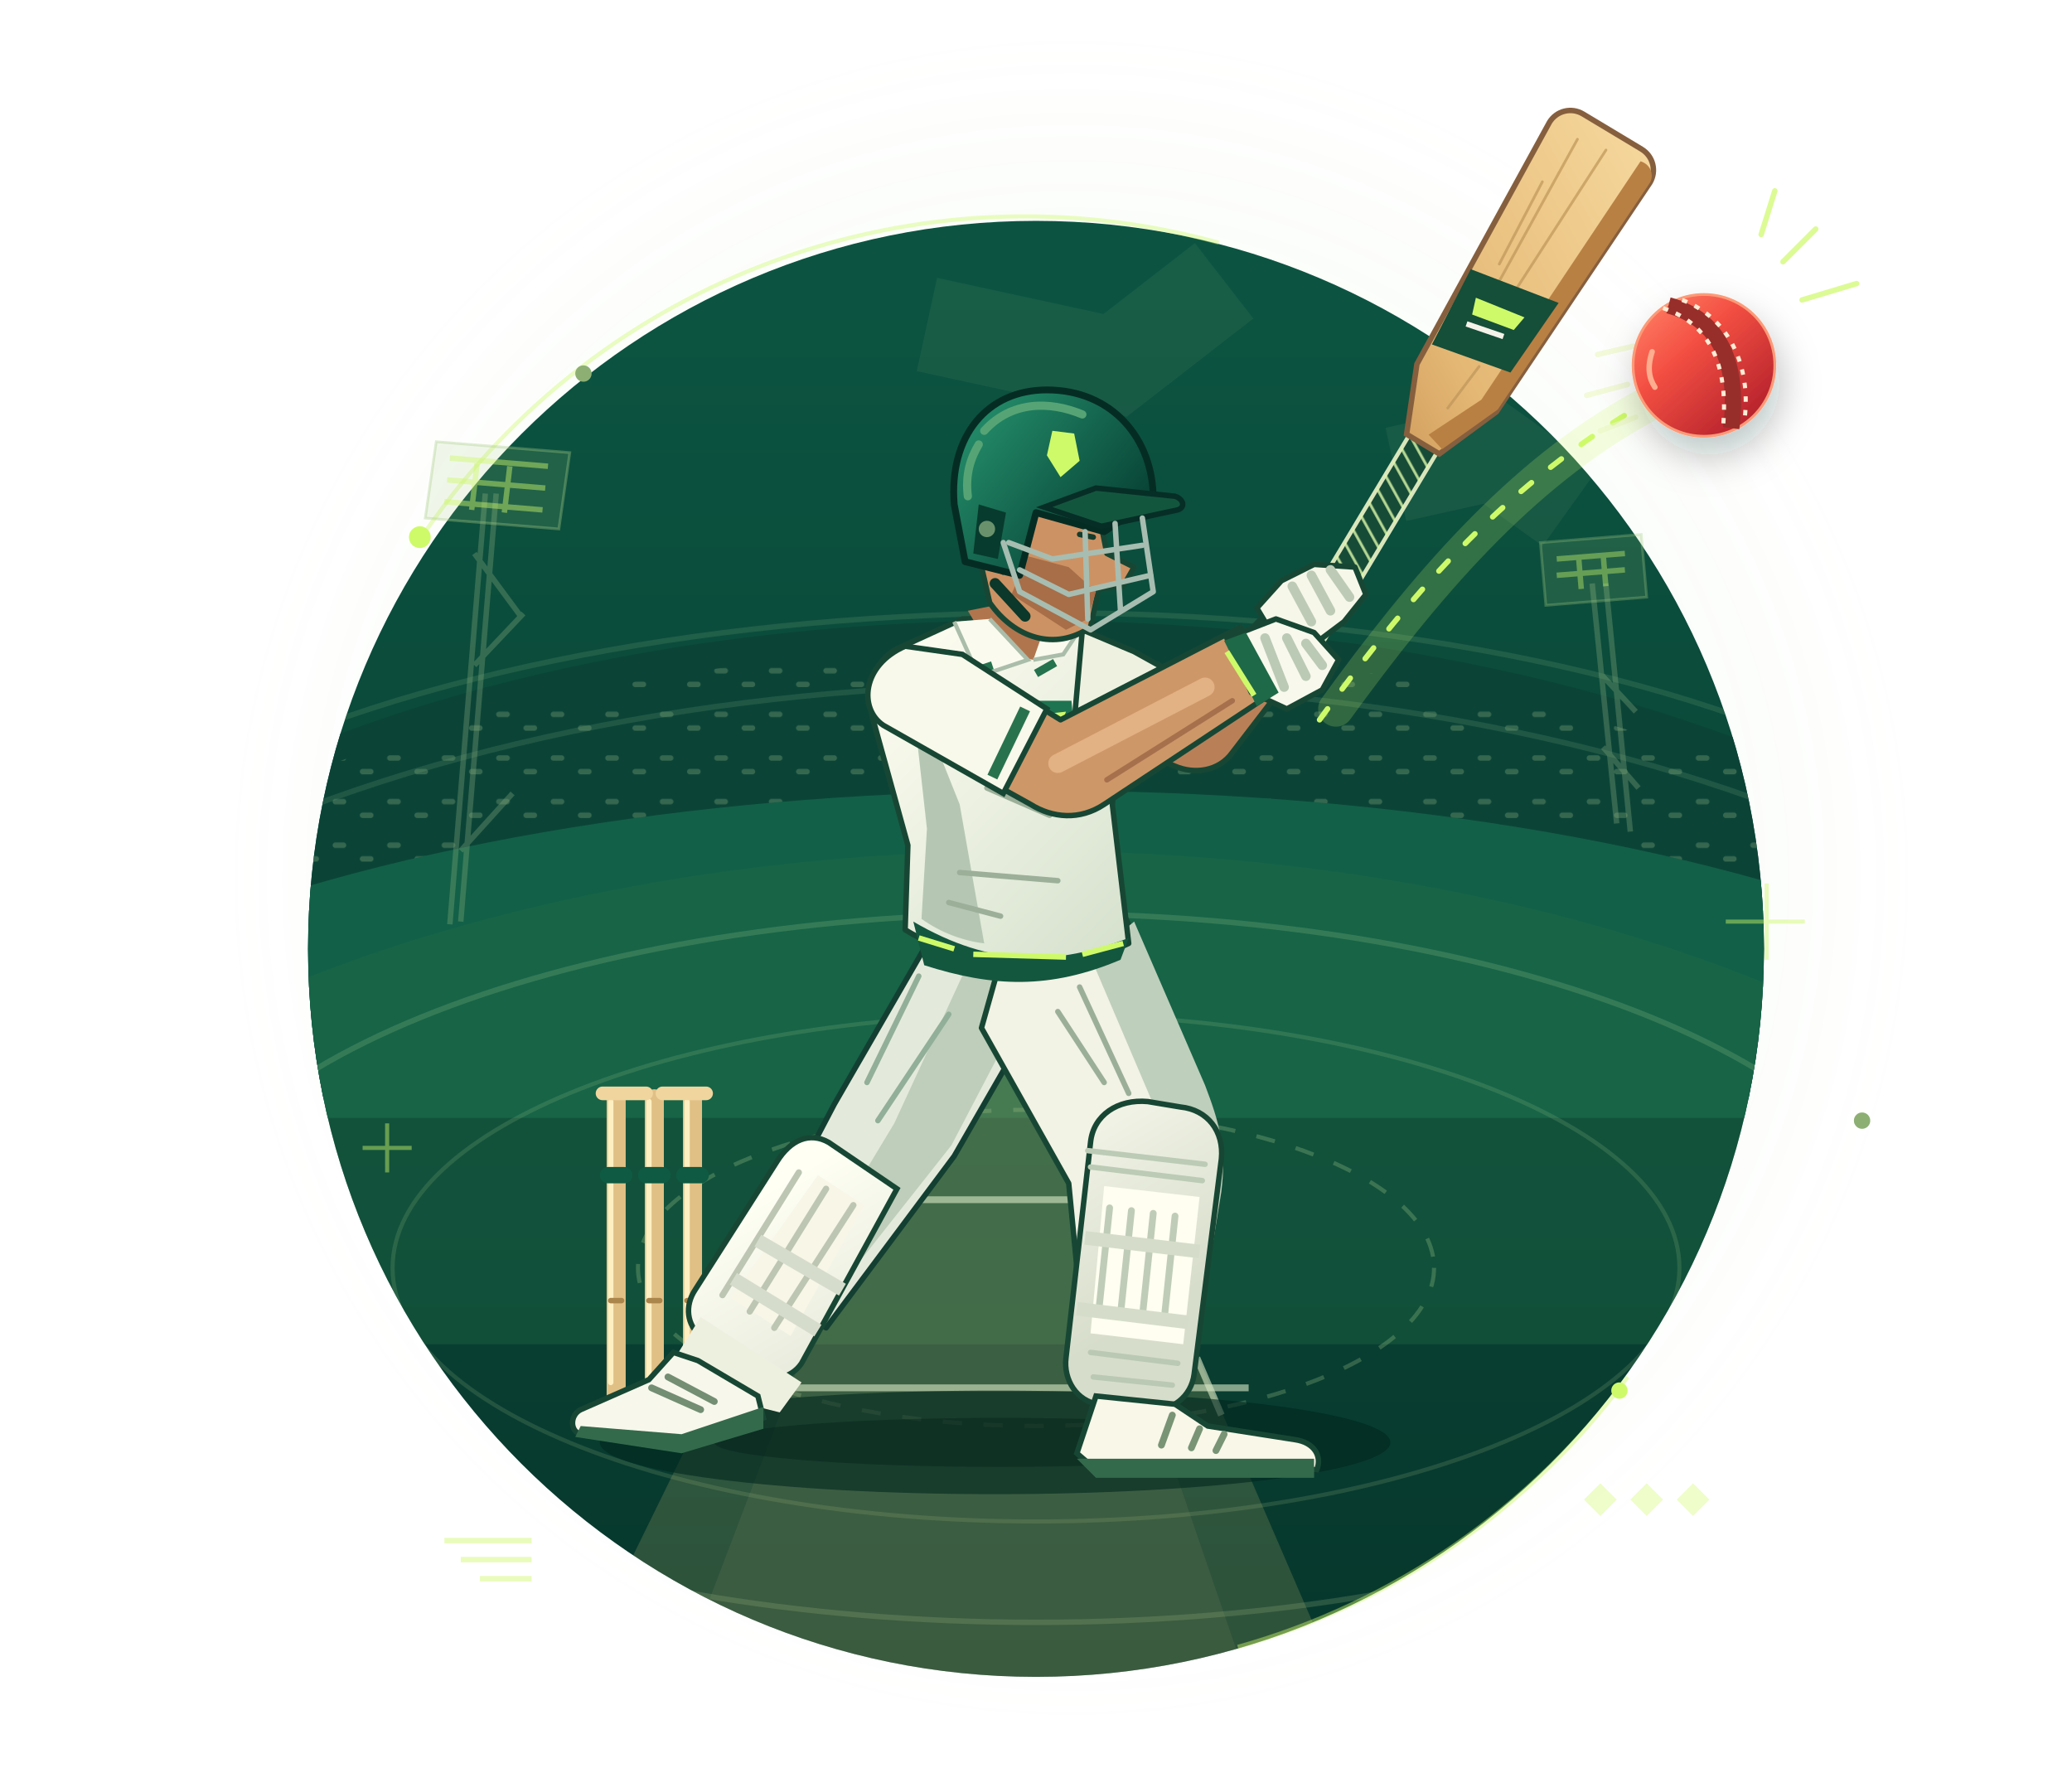
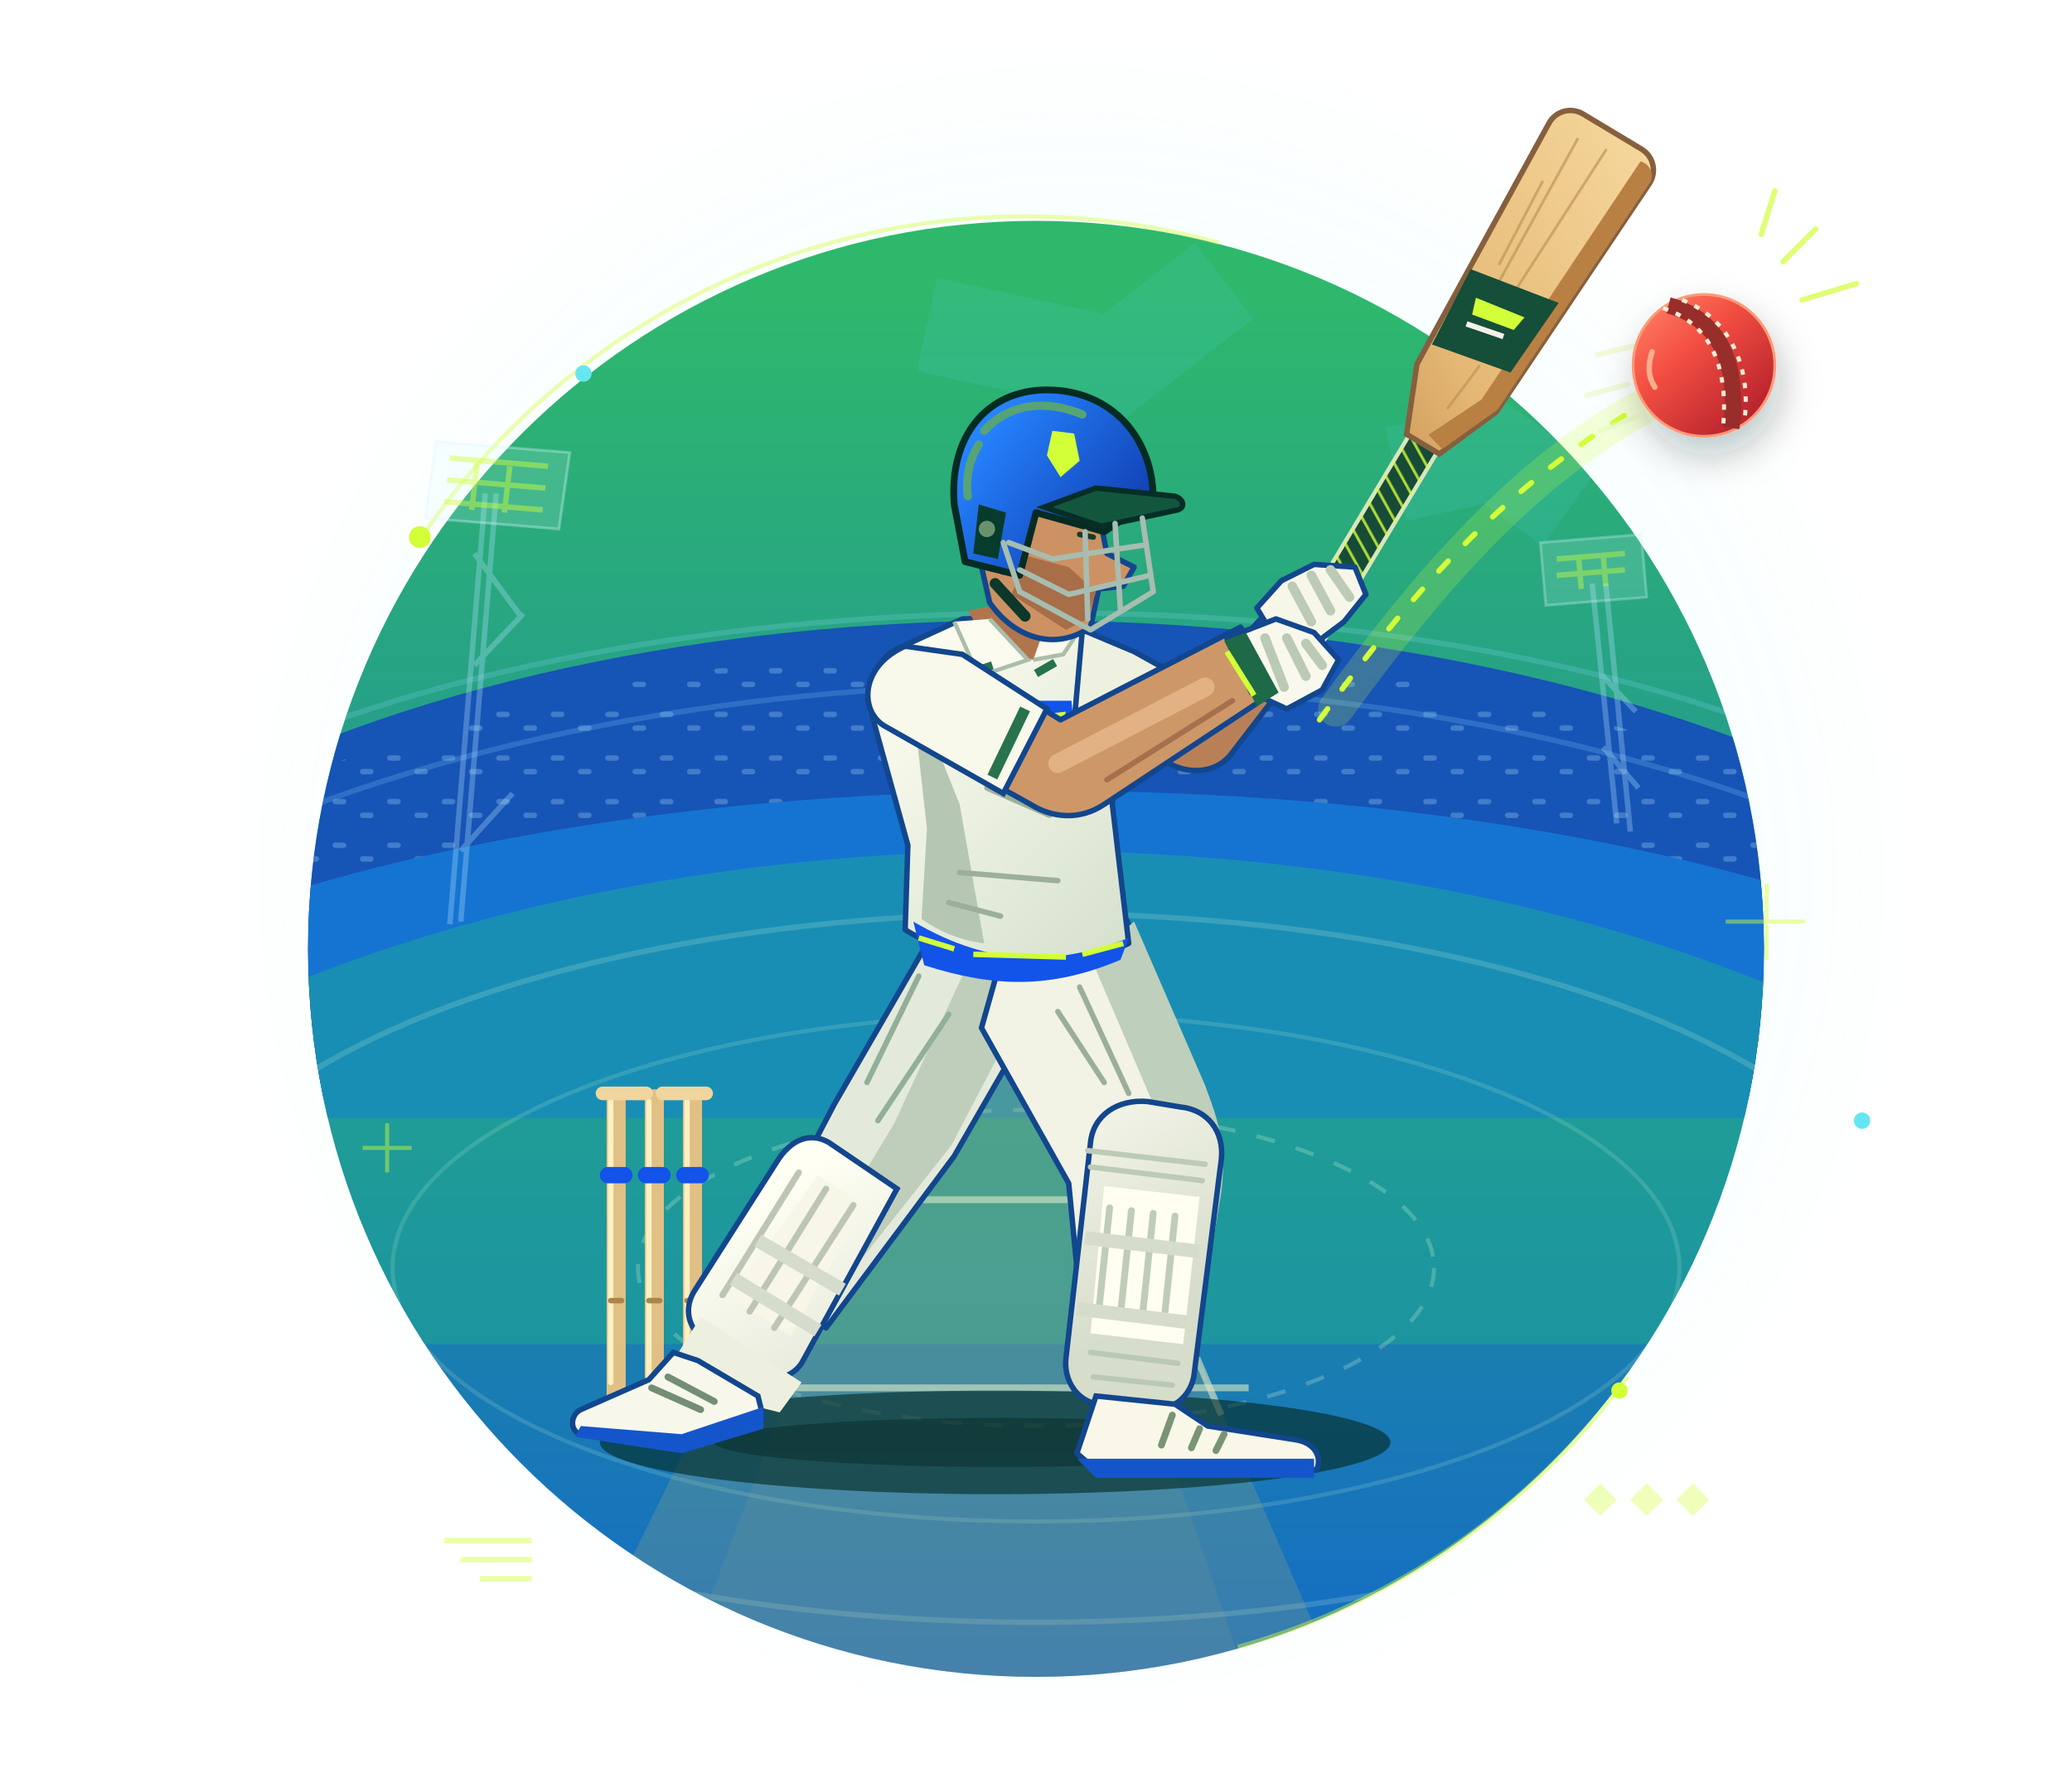
<svg xmlns="http://www.w3.org/2000/svg" width="760" height="650" viewBox="0 0 760 650" fill="none">
  <defs>
    <linearGradient id="field" x1="382" y1="105" x2="382" y2="610" gradientUnits="userSpaceOnUse">
-       <stop stop-color="#0C5441" />
-       <stop offset="1" stop-color="#07372C" />
+       <stop stop-color="#2EB86C" />
+       <stop offset="1" stop-color="#146DC4" />
    </linearGradient>
    <linearGradient id="shirt" x1="312" y1="247" x2="419" y2="353" gradientUnits="userSpaceOnUse">
      <stop stop-color="#FFFEF2" />
      <stop offset="1" stop-color="#D3DFCB" />
    </linearGradient>
    <linearGradient id="pad" x1="352" y1="395" x2="408" y2="490" gradientUnits="userSpaceOnUse">
      <stop stop-color="#FFFFF4" />
      <stop offset="1" stop-color="#D7DDCB" />
    </linearGradient>
    <linearGradient id="willow" x1="492" y1="215" x2="588" y2="49" gradientUnits="userSpaceOnUse">
      <stop stop-color="#BA8146" />
      <stop offset=".4" stop-color="#E4B774" />
      <stop offset="1" stop-color="#F8DCA2" />
    </linearGradient>
    <linearGradient id="ball" x1="604" y1="111" x2="642" y2="153" gradientUnits="userSpaceOnUse">
      <stop stop-color="#FF7C63" />
      <stop offset=".4" stop-color="#F34F42" />
      <stop offset="1" stop-color="#B9242D" />
    </linearGradient>
    <linearGradient id="helmet" x1="360" y1="157" x2="414" y2="200" gradientUnits="userSpaceOnUse">
-       <stop stop-color="#218665" />
-       <stop offset="1" stop-color="#063E32" />
+       <stop stop-color="#2684FF" />
+       <stop offset="1" stop-color="#103CAF" />
    </linearGradient>
    <radialGradient id="glow">
-       <stop stop-color="#8CCE5F" stop-opacity=".14" />
-       <stop offset="1" stop-color="#8CCE5F" stop-opacity="0" />
+       <stop stop-color="#32E4F2" stop-opacity=".14" />
+       <stop offset="1" stop-color="#32E4F2" stop-opacity="0" />
    </radialGradient>
    <pattern id="crowd" width="20" height="16" patternUnits="userSpaceOnUse">
-       <path d="M3 6h3m7 5h3" stroke="#A8C793" stroke-opacity=".27" stroke-width="2" stroke-linecap="round" />
+       <path d="M3 6h3m7 5h3" stroke="#BFE9FF" stroke-opacity=".27" stroke-width="2" stroke-linecap="round" />
    </pattern>
    <pattern id="grip" width="5" height="5" patternUnits="userSpaceOnUse" patternTransform="rotate(30)">
-       <path d="M0 1h5" stroke="#D9F5A6" stroke-width="1" />
+       <path d="M0 1h5" stroke="#D2FF38" stroke-width="1" />
    </pattern>
    <filter id="ball-shadow" x="-50%" y="-50%" width="220%" height="220%">
      <feDropShadow dx="2" dy="7" stdDeviation="7" flood-color="#001D18" flood-opacity=".25" />
    </filter>
    <clipPath id="disc">
      <circle cx="380" cy="348" r="267" />
    </clipPath>
  </defs>
  <circle cx="393" cy="322" r="310" fill="url(#glow)" />
  <circle cx="380" cy="348" r="267" fill="url(#field)" />
  <g clip-path="url(#disc)">
-     <path d="M62 298c167-94 459-94 636 0v105H62Z" fill="#0B4437" />
+     <path d="M62 298c167-94 459-94 636 0v105H62Z" fill="#1654B6" />
    <path d="M62 308c167-94 459-94 636 0v73H62Z" fill="url(#crowd)" />
-     <path d="M70 287c160-83 469-83 623 0M59 320c177-92 470-92 647 0" stroke="#74A879" stroke-opacity=".2" stroke-width="2" />
-     <path d="M58 344c177-72 475-72 650 0v66H58Z" fill="#126047" />
-     <path d="M23 405c183-124 526-124 709 0v88H23Z" fill="#226E47" fill-opacity=".38" />
-     <ellipse cx="380" cy="465" rx="319" ry="130" stroke="#BDE19B" stroke-opacity=".18" stroke-width="2" />
-     <ellipse cx="380" cy="465" rx="236" ry="93" stroke="#BDE19B" stroke-opacity=".15" stroke-width="1.5" />
-     <ellipse cx="380" cy="465" rx="146" ry="58" stroke="#BDE19B" stroke-opacity=".24" stroke-width="1.5" stroke-dasharray="7 8" />
+     <path d="M70 287c160-83 469-83 623 0M59 320c177-92 470-92 647 0" stroke="#90DFFF" stroke-opacity=".2" stroke-width="2" />
+     <path d="M58 344c177-72 475-72 650 0v66H58Z" fill="#1574D1" />
+     <path d="M23 405c183-124 526-124 709 0v88H23Z" fill="#20B887" fill-opacity=".38" />
+     <ellipse cx="380" cy="465" rx="319" ry="130" stroke="#D6FDDF" stroke-opacity=".18" stroke-width="2" />
+     <ellipse cx="380" cy="465" rx="236" ry="93" stroke="#D6FDDF" stroke-opacity=".15" stroke-width="1.5" />
+     <ellipse cx="380" cy="465" rx="146" ry="58" stroke="#D6FDDF" stroke-opacity=".24" stroke-width="1.5" stroke-dasharray="7 8" />
    <path d="m328 375 58-1 108 250H206Z" fill="#B8B16E" fill-opacity=".22" />
    <path d="m340 377 35-1 85 248H246Z" fill="#BDAD72" fill-opacity=".1" />
    <path d="M262 509h196M289 440h141" stroke="#DAE9C6" stroke-opacity=".6" stroke-width="2.5" />
    <path d="m285 498-8 21m162-21 9 21" stroke="#DAE9C6" stroke-opacity=".6" stroke-width="2.5" />
-     <path d="m340 119 69 15 40-31M512 174l36-8 28 20" stroke="#73A16C" stroke-opacity=".12" stroke-width="35" />
+     <path d="m340 119 69 15 40-31M512 174l36-8 28 20" stroke="#53D5ED" stroke-opacity=".12" stroke-width="35" />
  </g>
-   <path d="M156 195a267 267 0 0 1 291-106" stroke="#CEFA69" stroke-opacity=".4" stroke-width="1.5" />
-   <path d="M597 505a267 267 0 0 1-143 99" stroke="#CEFA69" stroke-opacity=".45" stroke-width="1.5" />
-   <path d="M633 338h29m-14-14v28M133 421h18m-9-9v18" stroke="#CEFA69" stroke-opacity=".45" stroke-width="1.5" />
-   <circle cx="154" cy="197" r="4" fill="#CEFA69" />
-   <circle cx="594" cy="510" r="3" fill="#CEFA69" />
-   <circle cx="214" cy="137" r="3" fill="#8DAF73" />
-   <circle cx="683" cy="411" r="3" fill="#8DAF73" />
-   <g stroke="#8DAF81" stroke-opacity=".32" stroke-width="2">
+   <path d="M156 195a267 267 0 0 1 291-106" stroke="#D2FF38" stroke-opacity=".4" stroke-width="1.5" />
+   <path d="M597 505a267 267 0 0 1-143 99" stroke="#D2FF38" stroke-opacity=".45" stroke-width="1.5" />
+   <path d="M633 338h29m-14-14v28M133 421h18m-9-9v18" stroke="#D2FF38" stroke-opacity=".45" stroke-width="1.5" />
+   <circle cx="154" cy="197" r="4" fill="#D2FF38" />
+   <circle cx="594" cy="510" r="3" fill="#D2FF38" />
+   <circle cx="214" cy="137" r="3" fill="#66E6F1" />
+   <circle cx="683" cy="411" r="3" fill="#66E6F1" />
+   <g stroke="#AFE3FF" stroke-opacity=".32" stroke-width="2">
    <path d="m165 339 13-158m-9 157 13-157m-8 63 18-19m-23 87 19-21m-14-88 17 23" />
    <path d="m593 302-9-88m14 91-9-91m-2 33 13 14m-12 13 13 15" />
  </g>
-   <path d="m160 162 49 4-4 28-49-4Z" fill="#A6CB83" fill-opacity=".15" stroke="#A6CB83" stroke-opacity=".35" />
-   <path d="m165 168 36 3m-37 5 36 3m-37 5 36 3m-24-17-2 17m14-16-2 17" stroke="#CEFA69" stroke-opacity=".45" stroke-width="2" />
-   <path d="m565 199 37-3 2 23-37 3Z" fill="#A6CB83" fill-opacity=".15" stroke="#A6CB83" stroke-opacity=".3" />
-   <path d="m571 205 25-2m-25 8 25-2m-17-5 1 12m8-13 1 12" stroke="#CEFA69" stroke-opacity=".4" stroke-width="2" />
+   <path d="m160 162 49 4-4 28-49-4Z" fill="#D6F7FF" fill-opacity=".15" stroke="#D6F7FF" stroke-opacity=".35" />
+   <path d="m165 168 36 3m-37 5 36 3m-37 5 36 3m-24-17-2 17m14-16-2 17" stroke="#D2FF38" stroke-opacity=".45" stroke-width="2" />
+   <path d="m565 199 37-3 2 23-37 3Z" fill="#D6F7FF" fill-opacity=".15" stroke="#D6F7FF" stroke-opacity=".3" />
+   <path d="m571 205 25-2m-25 8 25-2m-17-5 1 12m8-13 1 12" stroke="#D2FF38" stroke-opacity=".4" stroke-width="2" />
  <ellipse cx="365" cy="529" rx="145" ry="19" fill="#01271E" fill-opacity=".6" />
  <ellipse cx="367" cy="529" rx="105" ry="9" fill="#001C17" fill-opacity=".36" />
  <g stroke-linecap="round">
    <path d="M226 403v111M240 403v111M254 403v111" stroke="#E1C085" stroke-width="7" />
    <path d="M224 404v103M238 404v103M252 404v103" stroke="#FFF0C2" stroke-width="2" />
    <path d="M221 401h16m6 0h16" stroke="#F0D59E" stroke-width="5" />
-     <path d="M223 431h6m8 0h6m8 0h6" stroke="#0E5A42" stroke-width="6" />
+     <path d="M223 431h6m8 0h6m8 0h6" stroke="#1253E9" stroke-width="6" />
    <path d="M224 477h4m10 0h4m10 0h4" stroke="#AA854C" stroke-width="2" />
  </g>
-   <path d="m347 334 45 17-42 73-47 63-30-19 33-63Z" fill="#E4EADB" stroke="#133F32" stroke-width="2" stroke-linejoin="round" />
+   <path d="m347 334 45 17-42 73-47 63-30-19 33-63Z" fill="#E4EADB" stroke="#12468D" stroke-width="2" stroke-linejoin="round" />
  <path d="m358 347-30 65-35 58 11 7 45-57 34-65Z" fill="#BECEBA" />
  <path d="m337 358-19 39m30-25-26 39" stroke="#92AF99" stroke-width="2" stroke-linecap="round" />
-   <path d="m304 419 25 17-35 64c-4 6-12 7-18 3l-19-13c-5-4-6-11-2-17l30-47c5-8 12-11 19-7Z" fill="url(#pad)" stroke="#174734" stroke-width="2" />
+   <path d="m304 419 25 17-35 64c-4 6-12 7-18 3l-19-13c-5-4-6-11-2-17l30-47c5-8 12-11 19-7Z" fill="url(#pad)" stroke="#12468D" stroke-width="2" />
  <path d="m300 431 17 11-27 48-22-14Z" fill="#F7F6E7" />
  <path d="m293 430-28 45m38-39-28 45m38-39-29 45" stroke="#BDC6B2" stroke-width="2.3" stroke-linecap="round" />
  <path d="m278 455 31 18m-40-4 31 19" stroke="#D6DCCC" stroke-width="5" />
  <path d="m257 483 37 24-8 11-44-11Z" fill="#EEF0DF" />
-   <path d="m256 499 22 13 2 8-31 11-36-5c-4-1-4-7 0-9l25-11 9-10Z" fill="#F8F7EB" stroke="#174734" stroke-width="2" />
-   <path d="m213 523 37 3 30-10v8l-30 9-39-6Z" fill="#346A4C" />
+   <path d="m256 499 22 13 2 8-31 11-36-5c-4-1-4-7 0-9l25-11 9-10Z" fill="#F8F7EB" stroke="#12468D" stroke-width="2" />
+   <path d="m213 523 37 3 30-10v8l-30 9-39-6Z" fill="#1555CB" />
  <path d="m239 509 18 8m-12-12 17 9" stroke="#738E73" stroke-width="2.5" stroke-linecap="round" />
-   <path d="m371 338 42-1 29 64c5 12 6 25 4 38l-10 58-38-1-6-62-32-57Z" fill="#F2F2E5" stroke="#174734" stroke-width="2" stroke-linejoin="round" />
+   <path d="m371 338 42-1 29 64c5 12 6 25 4 38l-10 58-38-1-6-62-32-57Z" fill="#F2F2E5" stroke="#12468D" stroke-width="2" stroke-linejoin="round" />
  <path d="m400 351 26 61c5 10 5 20 3 31l-2 46 12 3 9-55c2-16-1-26-6-39l-26-60Z" fill="#BECFBB" />
  <path d="m388 371 17 26m-9-35 18 39" stroke="#9BAF98" stroke-width="2" stroke-linecap="round" />
-   <path d="M400 419c1-10 10-16 21-15l12 2c10 1 16 9 15 19l-10 79c-1 8-8 14-17 13l-18-2c-8-1-13-9-12-17Z" fill="url(#pad)" stroke="#174734" stroke-width="2" />
+   <path d="M400 419c1-10 10-16 21-15l12 2c10 1 16 9 15 19l-10 79c-1 8-8 14-17 13l-18-2c-8-1-13-9-12-17Z" fill="url(#pad)" stroke="#12468D" stroke-width="2" />
  <path d="m405 435 35 4-6 54-34-4Z" fill="#FFFEF0" />
  <path d="m407 443-4 38m12-37-4 38m12-37-4 38m12-37-4 38" stroke="#BFCCB8" stroke-width="2.5" stroke-linecap="round" />
  <path d="m400 428 41 5m-42-11 43 5" stroke="#BCCBB5" stroke-width="2" stroke-linecap="round" />
  <path d="m398 454 42 5m-45 21 41 5" stroke="#D5DDCA" stroke-width="5" />
  <path d="m400 496 32 4m-31 5 29 3" stroke="#BAC9B4" stroke-width="2" stroke-linecap="round" />
-   <path d="m402 512 29 3 12 8 32 5c7 1 10 6 8 11h-81l-7-6Z" fill="#F9F7E8" stroke="#174734" stroke-width="2" />
-   <path d="M399 535h83v7h-80l-7-7Z" fill="#346A4C" />
+   <path d="m402 512 29 3 12 8 32 5c7 1 10 6 8 11h-81l-7-6Z" fill="#F9F7E8" stroke="#12468D" stroke-width="2" />
+   <path d="M399 535h83v7h-80l-7-7Z" fill="#1555CB" />
  <path d="m440 524-3 7m12-5-3 6m-16-13-4 11" stroke="#789475" stroke-width="2.5" stroke-linecap="round" />
-   <path d="m353 227-24 11c-8 4-11 14-9 25l13 47-1 31c23 14 55 18 82 5l-6-51 6-49-22-20Z" fill="url(#shirt)" stroke="#174734" stroke-width="2" stroke-linejoin="round" />
+   <path d="m353 227-24 11c-8 4-11 14-9 25l13 47-1 31c23 14 55 18 82 5l-6-51 6-49-22-20Z" fill="url(#shirt)" stroke="#12468D" stroke-width="2" stroke-linejoin="round" />
  <path d="m334 250 6 54-2 33c7 5 15 8 23 9l-9-51Z" fill="#B5C7B3" />
-   <path d="m335 338 4 16c25 8 46 9 72-2l3-8c-26 10-50 11-79-6Z" fill="#14573F" />
-   <path d="m337 344 13 4m7 2 34 1m6-1 15-4" stroke="#CEFA69" stroke-width="2" />
+   <path d="m335 338 4 16c25 8 46 9 72-2l3-8c-26 10-50 11-79-6Z" fill="#1253E9" />
+   <path d="m337 344 13 4m7 2 34 1m6-1 15-4" stroke="#D2FF38" stroke-width="2" />
  <path d="m362 289 23 10m-33 21 36 3m-40 8 19 5" stroke="#9CAF99" stroke-width="2" stroke-linecap="round" />
-   <path d="m393 257 2 21-15 1-2-22Z" fill="#1E7450" />
-   <path d="m382 262 9-1-4 11Z" fill="#CEFA69" />
+   <path d="m393 257 2 21-15 1-2-22Z" fill="#1253E9" />
+   <path d="m382 262 9-1-4 11Z" fill="#D2FF38" />
  <path d="m355 224 9 15 15 3 16-14-10-10Z" fill="#B1754E" />
  <path d="m350 228 9 20 18-6-14-15m16 15 11-2 8-12-12-6" fill="#FAFBEE" stroke="#AABDAB" stroke-width="1.5" />
  <path d="m358 246 6-2m16 3 7-4" stroke="#24724E" stroke-width="3" />
-   <path d="m397 233 15 5 28 13 29-31 16 13-33 43c-5 7-14 8-21 5l-36-15Z" fill="#B98058" stroke="#174734" stroke-width="2" stroke-linejoin="round" />
-   <path d="m397 231 19 8 18 10-13 28-27-12Z" fill="#EFF1E0" stroke="#174734" stroke-width="2" />
+   <path d="m397 233 15 5 28 13 29-31 16 13-33 43c-5 7-14 8-21 5l-36-15Z" fill="#B98058" stroke="#12468D" stroke-width="2" stroke-linejoin="round" />
+   <path d="m397 231 19 8 18 10-13 28-27-12Z" fill="#EFF1E0" stroke="#12468D" stroke-width="2" />
  <path d="m423 250-10 23" stroke="#32734E" stroke-width="4" />
-   <path d="m333 239 17 1 39 24 66-34 15 22-65 43c-9 6-19 5-27 0l-54-30Z" fill="#CE9768" stroke="#174734" stroke-width="2" stroke-linejoin="round" />
-   <path d="m332 237 21 3 31 20-16 31-44-25c-9-6-8-22 8-29Z" fill="#F8F8EB" stroke="#174734" stroke-width="2" />
+   <path d="m333 239 17 1 39 24 66-34 15 22-65 43c-9 6-19 5-27 0l-54-30Z" fill="#CE9768" stroke="#12468D" stroke-width="2" stroke-linejoin="round" />
+   <path d="m332 237 21 3 31 20-16 31-44-25c-9-6-8-22 8-29Z" fill="#F8F8EB" stroke="#12468D" stroke-width="2" />
  <path d="m376 260-12 25" stroke="#28734D" stroke-width="4" />
  <path d="m388 280 54-28" stroke="#E2B184" stroke-width="7" stroke-linecap="round" />
  <path d="m406 286 46-29" stroke="#A6704D" stroke-width="2" stroke-linecap="round" />
  <g transform="rotate(31 490 216)">
    <path d="M484 150h12v89h-12Z" fill="#164B37" stroke="#D9E6BC" stroke-width="1.5" />
    <path d="M484 151h12v85h-12Z" fill="url(#grip)" opacity=".8" />
    <path d="m483 154-10-24-4-101c0-5 4-9 9-9h25c5 0 9 4 9 9l-5 101-10 24Z" fill="url(#willow)" stroke="#865F3E" stroke-width="2" />
    <path d="m505 24-5 105-10 21 7 2 10-23 5-100c0-3-3-6-7-5Z" fill="#B98043" />
    <path d="m481 29 3 80m8-82-2 62m-12-40 2 34m13 36-2 19" stroke="#BE9558" stroke-width="1" stroke-linecap="round" opacity=".7" />
    <path d="m472 90 34-6-2 31-30 6Z" fill="#154E39" />
-     <path d="m479 98 19-3-1 6-16 3Z" fill="#CEFA69" />
+     <path d="m479 98 19-3-1 6-16 3Z" fill="#D2FF38" />
    <path d="m481 108 14-3" stroke="#F4F2E9" stroke-width="2" />
  </g>
-   <path d="m461 223 9-10 12-6 15 1 4 10-8 10-20 15Z" fill="#F7F7E9" stroke="#174734" stroke-width="2" stroke-linejoin="round" />
+   <path d="m461 223 9-10 12-6 15 1 4 10-8 10-20 15Z" fill="#F7F7E9" stroke="#12468D" stroke-width="2" stroke-linejoin="round" />
  <path d="m474 215 7 13m0-17 7 13m0-15 7 10" stroke="#BDCBB6" stroke-width="3.5" stroke-linecap="round" />
-   <path d="m450 234 18-7 14 5 9 10-6 11-13 7-13-6Z" fill="#F8F8EC" stroke="#174734" stroke-width="2" stroke-linejoin="round" />
+   <path d="m450 234 18-7 14 5 9 10-6 11-13 7-13-6Z" fill="#F8F8EC" stroke="#12468D" stroke-width="2" stroke-linejoin="round" />
  <path d="m464 234 7 18m1-18 7 14m0-12 6 8" stroke="#BBCAB4" stroke-width="3.5" stroke-linecap="round" />
  <path d="m449 235 8-3 12 22-8 5Z" fill="#1E6947" />
-   <path d="m450 239 10 16" stroke="#CEFA69" stroke-width="2" />
-   <path d="m368 178 34 5 4 20 10 5-4 7-9 1-3 14c-13 9-28 4-37-9l-5-22Z" fill="#CD9263" stroke="#174734" stroke-width="2" stroke-linejoin="round" />
+   <path d="m450 239 10 16" stroke="#D2FF38" stroke-width="2" />
+   <path d="m368 178 34 5 4 20 10 5-4 7-9 1-3 14c-13 9-28 4-37-9l-5-22Z" fill="#CD9263" stroke="#12468D" stroke-width="2" stroke-linejoin="round" />
  <path d="m392 208 10 9-3 10-8 4-20-13 6-14Z" fill="#A76E48" />
  <path d="m361 184-2 22 9 5 3-21Z" fill="#2B4832" />
  <path d="M350 185c-2-25 12-42 34-42 24 0 39 18 39 40l-18 12-25-7-6 23-20-5Z" fill="url(#helmet)" stroke="#052C23" stroke-width="2.5" stroke-linejoin="round" />
  <path d="M361 158c10-11 24-11 36-6m-42 30c-1-8 1-14 4-19" stroke="#56A475" stroke-width="3" stroke-linecap="round" />
  <path d="m402 179 29 3c3 1 4 4 1 5l-28 6-21-7Z" fill="#13563E" stroke="#062E26" stroke-width="2" />
-   <path d="m386 158 8 1 2 10-7 6-5-8Z" fill="#CEFA69" />
+   <path d="m386 158 8 1 2 10-7 6-5-8Z" fill="#D2FF38" />
  <path d="m359 185 10 3-3 17-9-2Z" fill="#073B2D" />
  <circle cx="362" cy="194" r="3" fill="#69926C" />
  <path d="m396 196 5 1" stroke="#153C2C" stroke-width="2" stroke-linecap="round" />
  <g stroke="#A7BDB1" stroke-width="2" stroke-linecap="round" stroke-linejoin="round">
    <path d="m419 190 4 27-23 14-26-14-6-18" />
    <path d="m419 200-33 5-16-6m52 12-30 7-18-9m35-17 2 32m-13-29 1 32" />
  </g>
  <path d="m365 214 11 12" stroke="#0B382A" stroke-width="4" stroke-linecap="round" />
-   <path d="M490 260c32-44 67-86 113-111" stroke="#CEFA69" stroke-opacity=".2" stroke-width="13" stroke-linecap="round" />
-   <path d="M484 264c36-50 70-87 119-116" stroke="#CEFA69" stroke-width="2" stroke-linecap="round" stroke-dasharray="5 9" />
+   <path d="M490 260c32-44 67-86 113-111" stroke="#D2FF38" stroke-opacity=".2" stroke-width="13" stroke-linecap="round" />
+   <path d="M484 264c36-50 70-87 119-116" stroke="#D2FF38" stroke-width="2" stroke-linecap="round" stroke-dasharray="5 9" />
  <path d="m586 130 13-3m-17 18 15-4m-10 17 13-5" stroke="#EBF6C1" stroke-opacity=".6" stroke-width="2" stroke-linecap="round" />
  <g filter="url(#ball-shadow)">
    <circle cx="625" cy="134" r="26" fill="url(#ball)" stroke="#FC9A78" stroke-width="1" />
    <path d="M612 112c19 5 26 22 23 45" stroke="#972D2C" stroke-width="6" />
    <path d="M610 113c18 6 24 22 22 44m-15-47c18 7 25 25 23 43" stroke="#FFECD5" stroke-width="1.5" stroke-dasharray="2 3" />
    <path d="M606 129c-2 6-1 10 1 13" stroke="#FFAD8F" stroke-width="2" stroke-linecap="round" />
  </g>
-   <path d="m654 96 12-12m-5 26 20-6m-35-18 5-16" stroke="#CEFA69" stroke-opacity=".7" stroke-width="2" stroke-linecap="round" />
-   <path d="M163 565h32m-26 7h26m-19 7h19" stroke="#CEFA69" stroke-opacity=".45" stroke-width="2" />
-   <path d="m581 550 6-6 6 6-6 6Zm17 0 6-6 6 6-6 6Zm17 0 6-6 6 6-6 6Z" fill="#CEFA69" fill-opacity=".35" />
+   <path d="m654 96 12-12m-5 26 20-6m-35-18 5-16" stroke="#D2FF38" stroke-opacity=".7" stroke-width="2" stroke-linecap="round" />
+   <path d="M163 565h32m-26 7h26m-19 7h19" stroke="#D2FF38" stroke-opacity=".45" stroke-width="2" />
+   <path d="m581 550 6-6 6 6-6 6Zm17 0 6-6 6 6-6 6Zm17 0 6-6 6 6-6 6Z" fill="#D2FF38" fill-opacity=".35" />
</svg>
